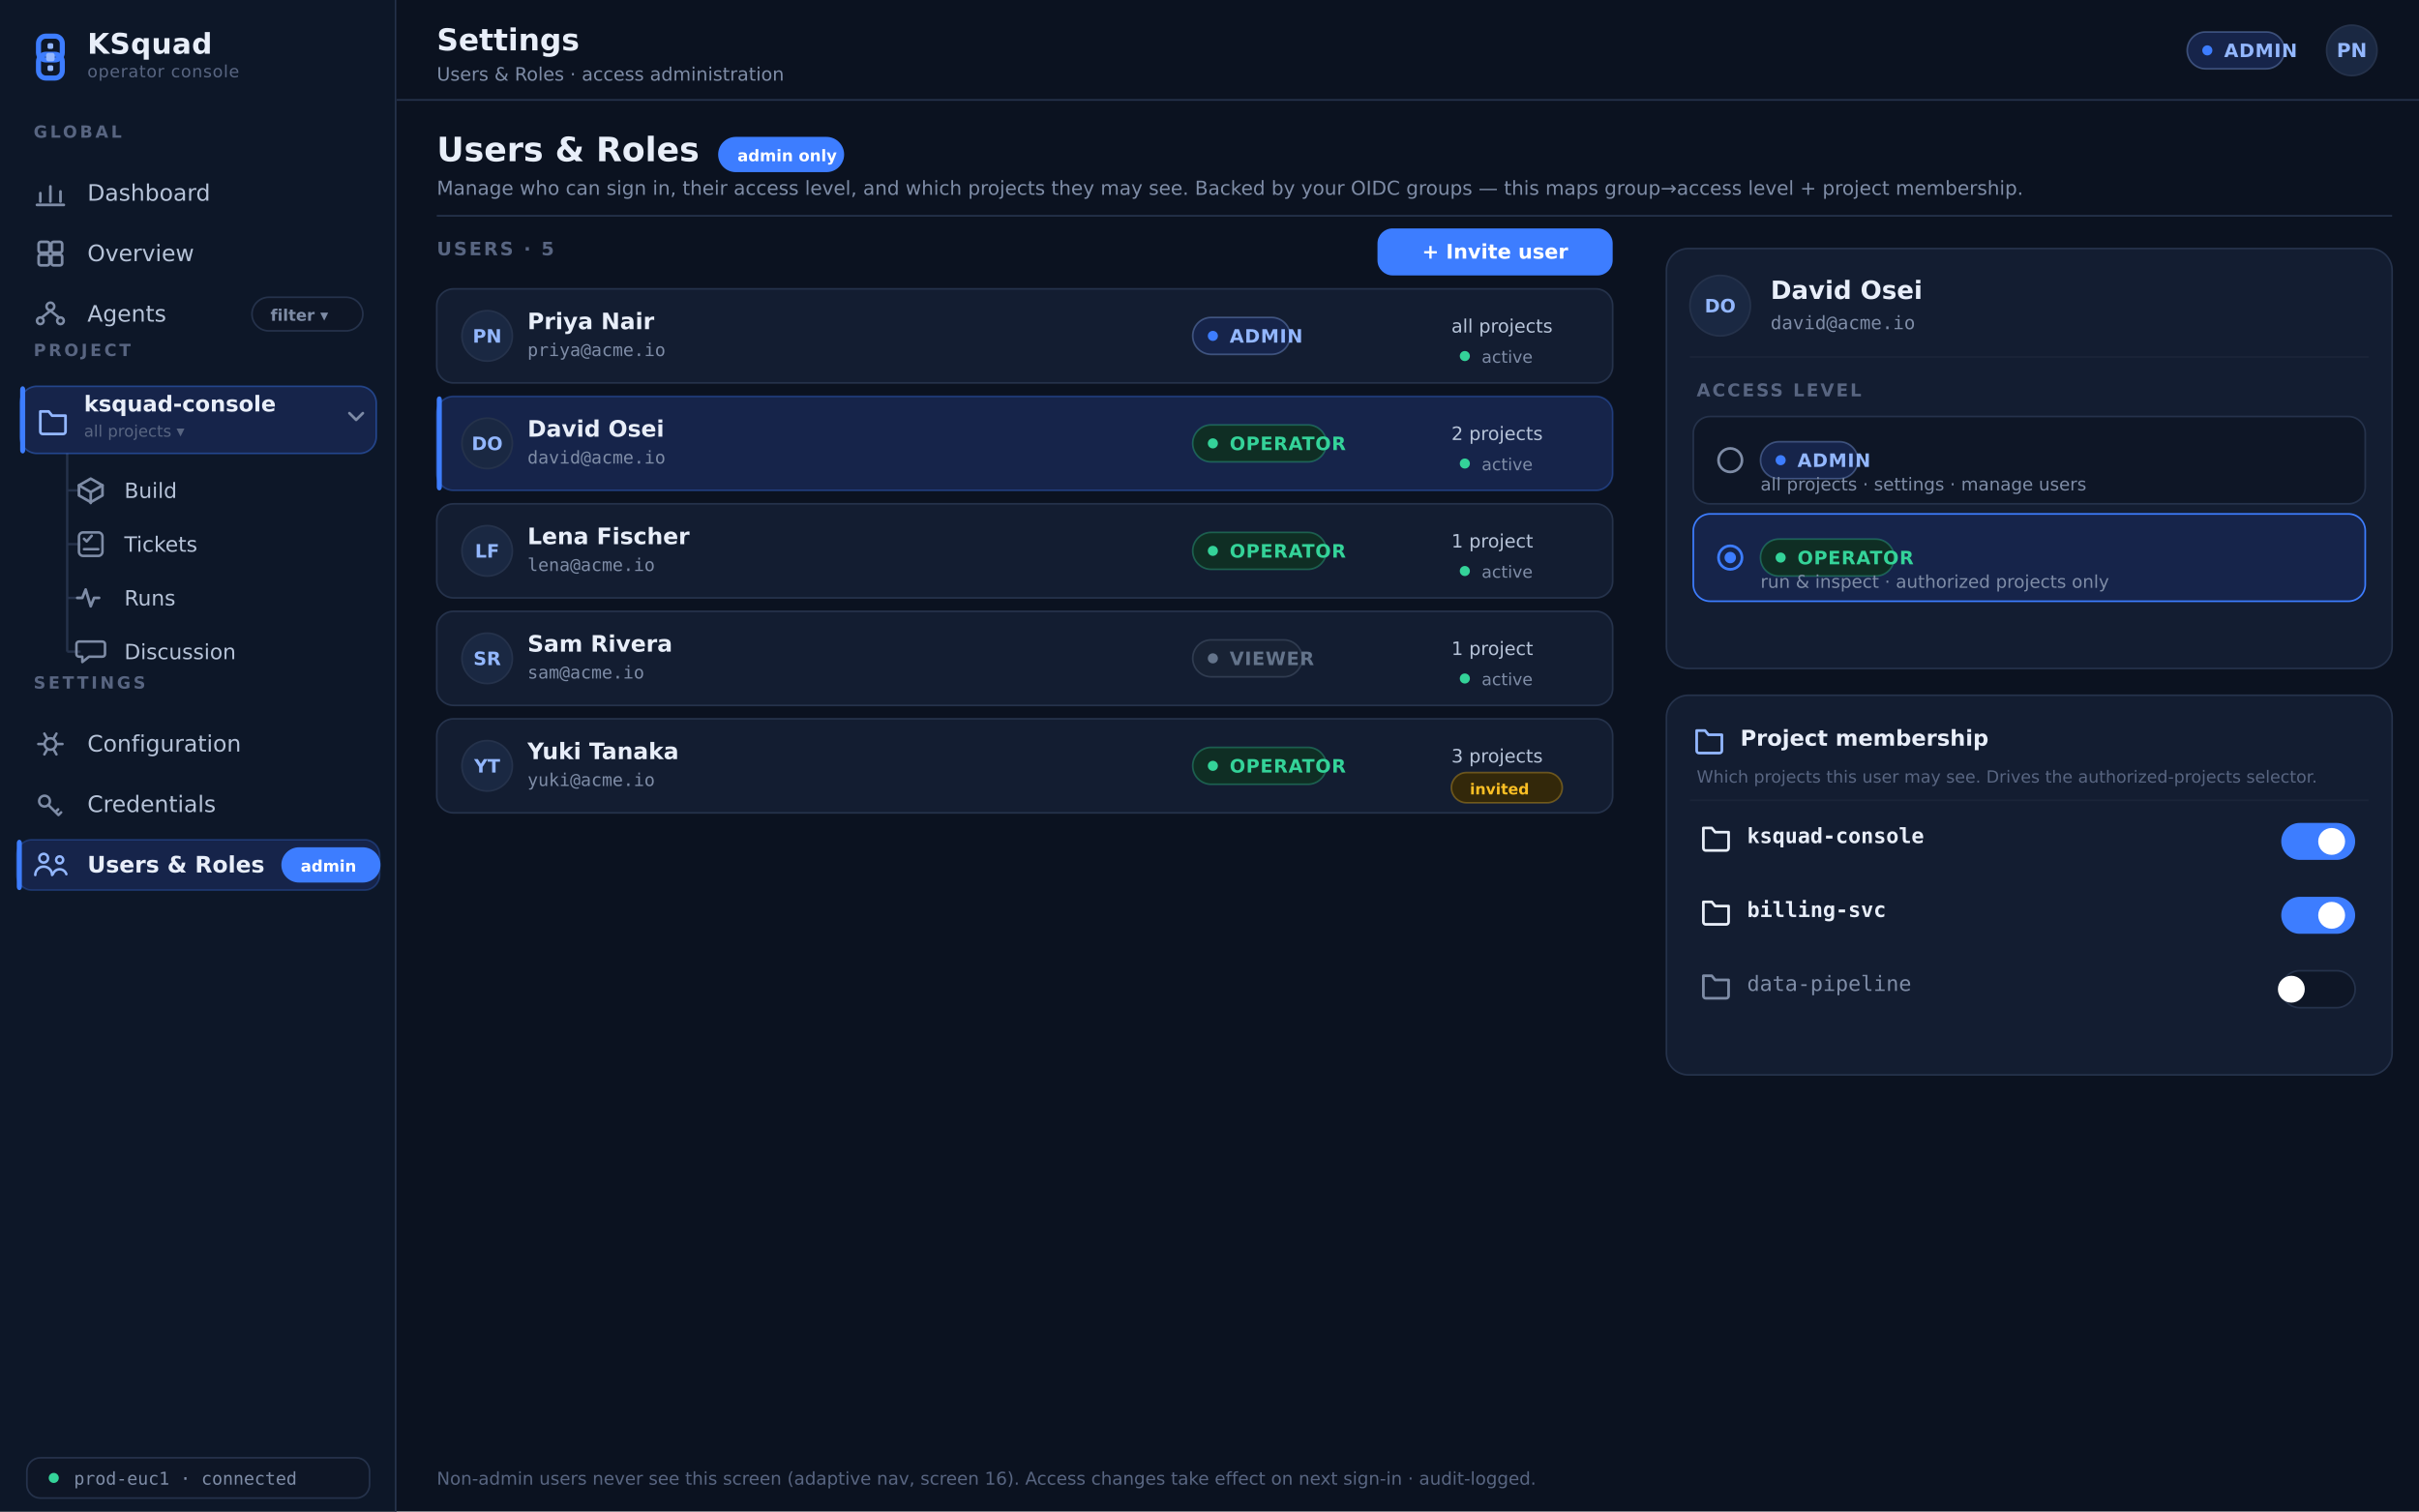
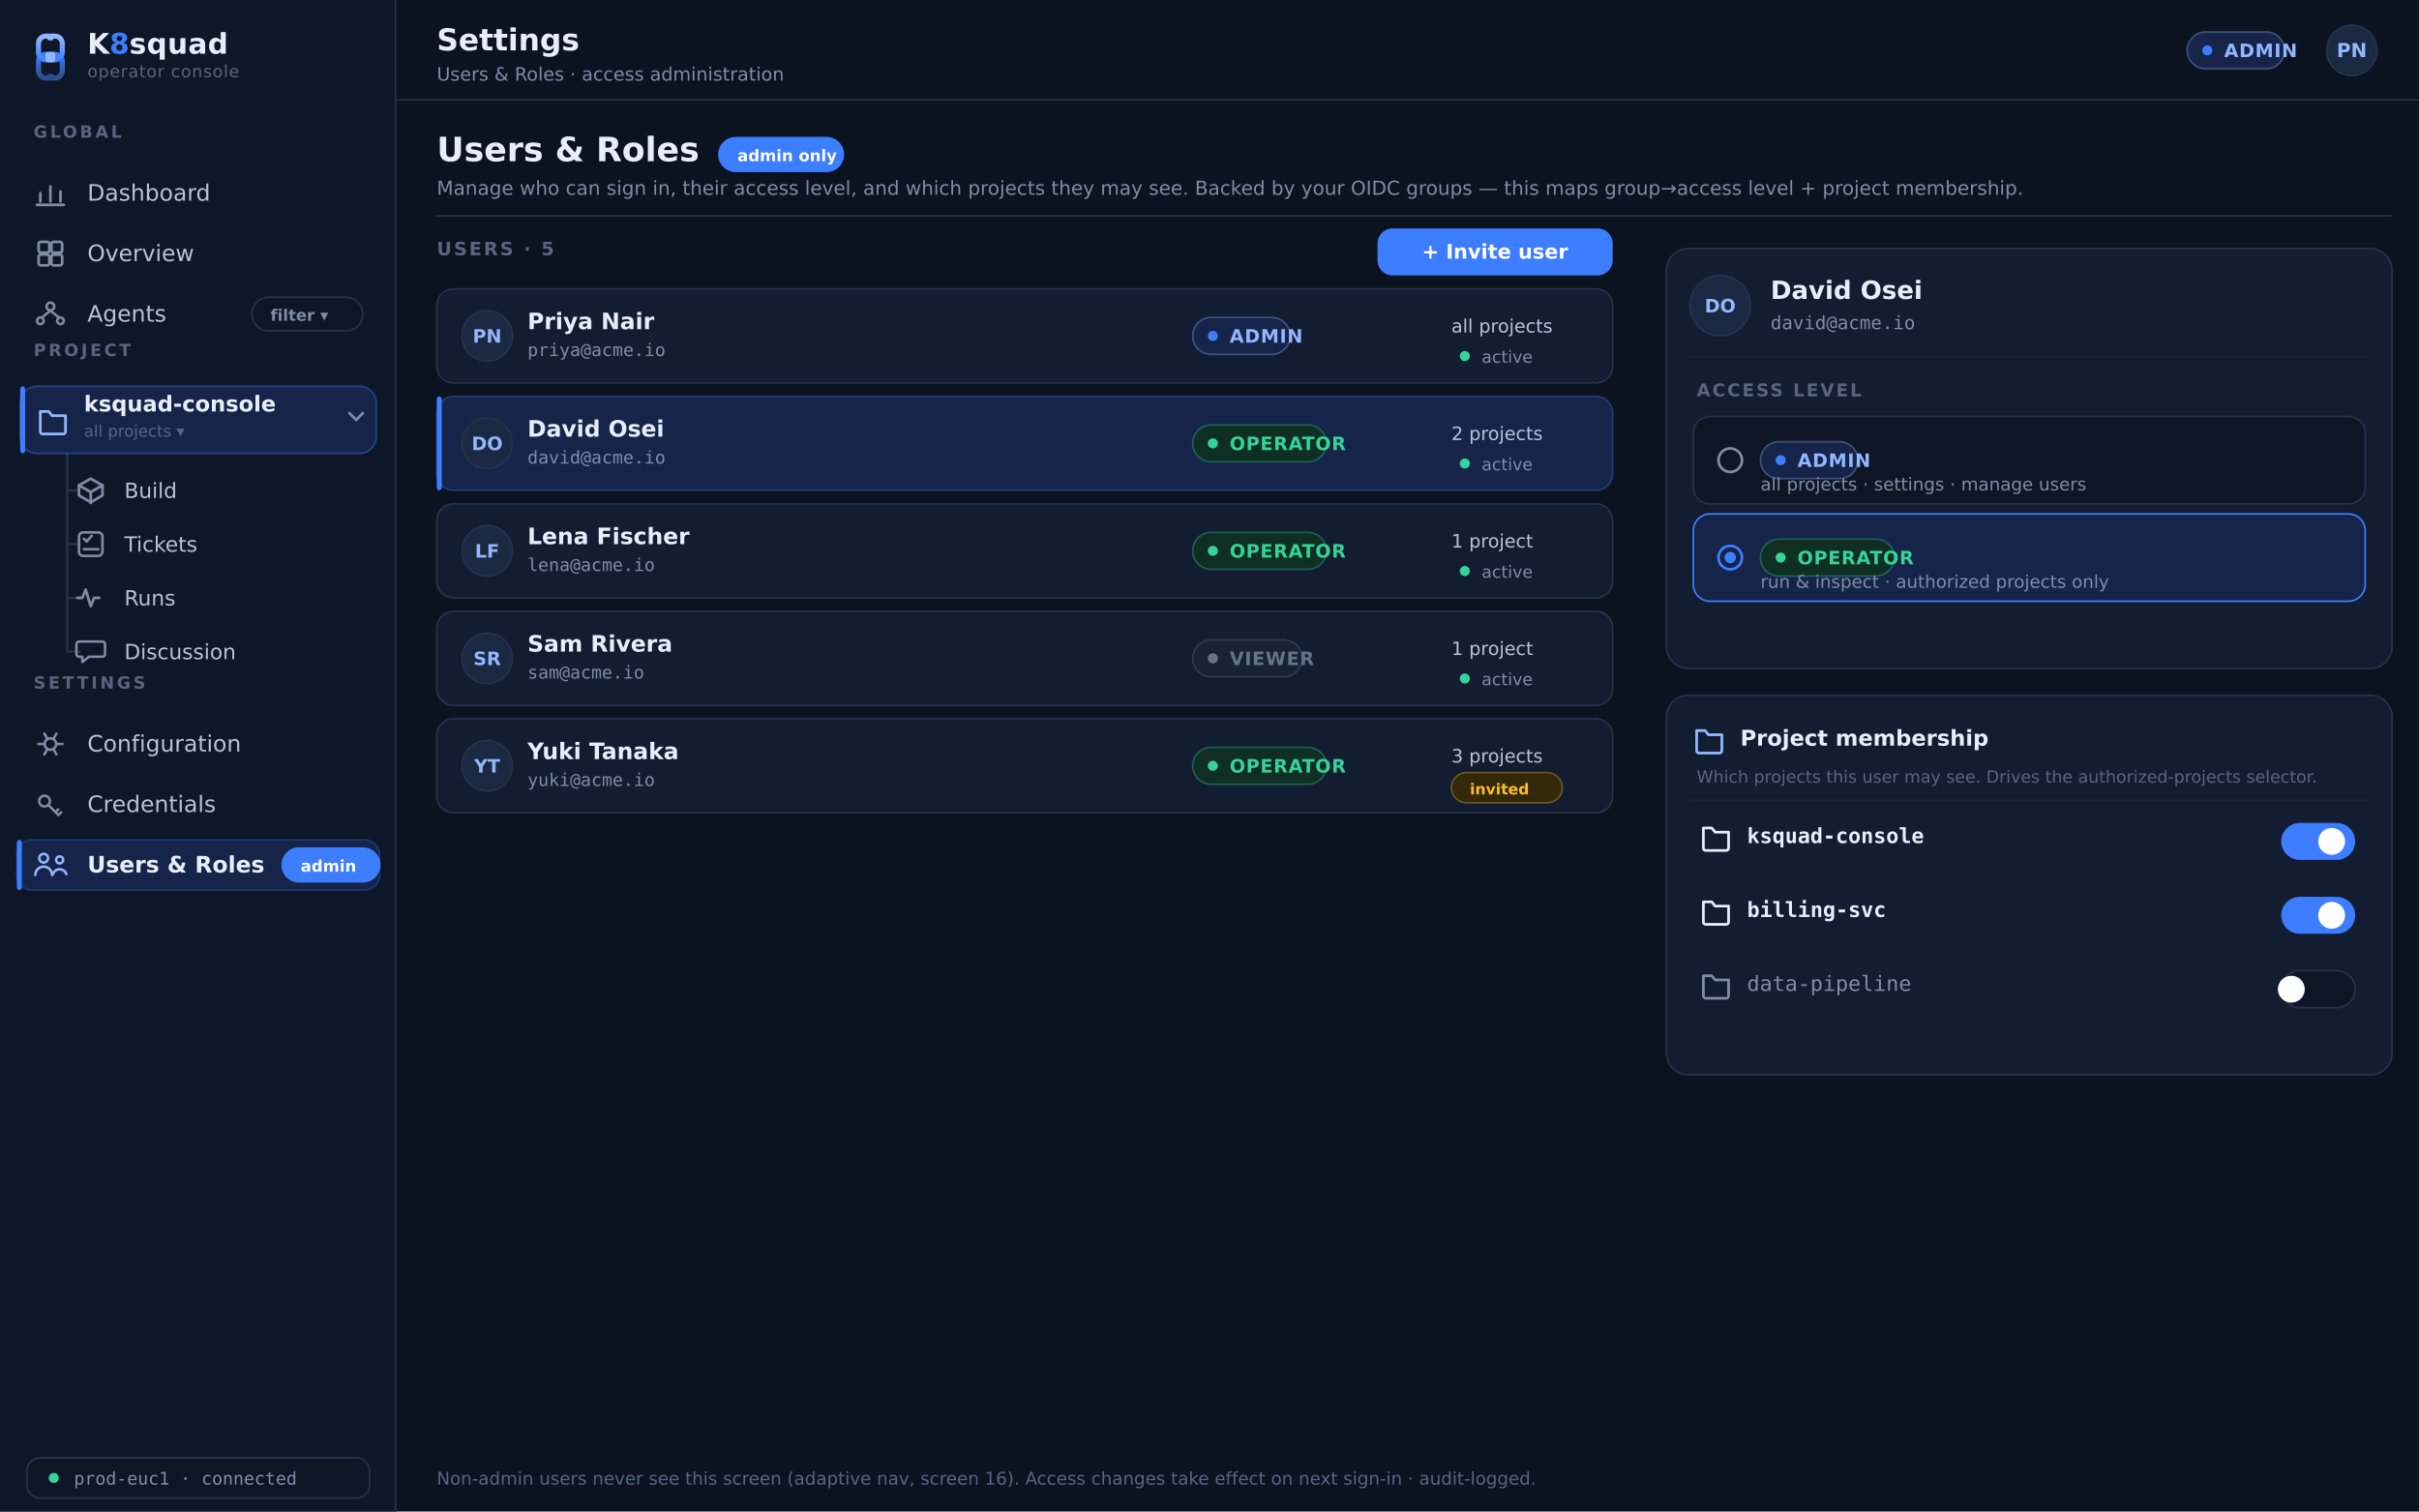
<svg xmlns="http://www.w3.org/2000/svg" width="1440" height="900" viewBox="0 0 1440 900" font-family="DejaVu Sans">
+   <defs>
+     <linearGradient id="ringTop" x1="0" y1="0" x2="0" y2="1">
+       <stop offset="0" stop-color="#93B7FF" />
+       <stop offset="1" stop-color="#3D7DFF" />
+     </linearGradient>
+     <linearGradient id="ringBot" x1="0" y1="0" x2="0" y2="1">
+       <stop offset="0" stop-color="#3D7DFF" />
+       <stop offset="1" stop-color="#2E4E8C" />
+     </linearGradient>
+   </defs>
  <rect x="0" y="0" width="1440" height="900" rx="0" ry="0" fill="#0B1220" stroke="none" stroke-width="1" />
  <rect x="0" y="0" width="236" height="900" rx="0" ry="0" fill="#0D1728" stroke="none" stroke-width="1" />
  <rect x="235" y="0" width="1" height="900" rx="0" ry="0" fill="#25324B" stroke="none" stroke-width="1" />
  <line x1="40" y1="264" x2="40" y2="388" stroke="#25324B" stroke-width="1.4" />
  <line x1="40" y1="388" x2="48" y2="388" stroke="#25324B" stroke-width="1.4" />
  <line x1="40" y1="356" x2="48" y2="356" stroke="#25324B" stroke-width="1.4" />
  <line x1="40" y1="324" x2="48" y2="324" stroke="#25324B" stroke-width="1.4" />
  <line x1="40" y1="292" x2="48" y2="292" stroke="#25324B" stroke-width="1.4" />
  <g transform="translate(30,34) scale(0.33735) translate(-50,-50)">
-     <rect x="29" y="45" width="42" height="42" rx="13" fill="none" stroke="#3D7DFF" stroke-width="9" />
-     <rect x="29" y="13" width="42" height="42" rx="13" fill="none" stroke="#3D7DFF" stroke-width="9" />
-     <rect x="45" y="25.5" width="10" height="10" rx="2.8" fill="#93B7FF" />
-     <rect x="45" y="64.5" width="10" height="10" rx="2.8" fill="#93B7FF" />
-     <rect x="42.5" y="42.5" width="15" height="15" rx="4.2" fill="#93B7FF" />
-   </g>
-   <text x="52" y="32" font-family="DejaVu Sans" font-size="17" fill="#E8EEF9" font-weight="700" text-anchor="start" letter-spacing="0.2">KSquad</text>
+     <rect x="29" y="45" width="42" height="42" rx="13" fill="none" stroke="url(#ringBot)" stroke-width="9" />
+     <rect x="29" y="13" width="42" height="42" rx="13" fill="none" stroke="url(#ringTop)" stroke-width="9" />
+     <rect x="41" y="41" width="18" height="18" rx="5" fill="#93B7FF" />
+     <rect x="44.5" y="9.5" width="11" height="11" rx="3" fill="#93B7FF" />
+     <rect x="44.5" y="79.5" width="11" height="11" rx="3" fill="#2E4E8C" />
+   </g>
+   <text x="52" y="32" font-family="DejaVu Sans" font-size="17" fill="#E8EEF9" font-weight="700" text-anchor="start" letter-spacing="0.2">K<tspan fill="#3D7DFF">8</tspan>squad</text>
  <text x="52" y="46" font-family="DejaVu Sans" font-size="10" fill="#586581" font-weight="400" text-anchor="start" letter-spacing="0.4">operator console</text>
  <text x="20" y="82" font-family="DejaVu Sans" font-size="10" fill="#586581" font-weight="700" text-anchor="start" letter-spacing="1.6">GLOBAL</text>
  <g fill="none" stroke="#7E8CA6" stroke-width="1.6" stroke-linecap="round" stroke-linejoin="round">
    <line x1="24" y1="120" x2="24" y2="115" />
    <line x1="30" y1="120" x2="30" y2="111" />
    <line x1="36" y1="120" x2="36" y2="114" />
    <line x1="22" y1="122" x2="38" y2="122" />
  </g>
  <text x="52" y="119.5" font-family="DejaVu Sans" font-size="13.5" fill="#B6C3D8" font-weight="500" text-anchor="start">Dashboard</text>
  <g fill="none" stroke="#7E8CA6" stroke-width="1.6" stroke-linecap="round" stroke-linejoin="round">
    <rect x="23" y="144" width="6.4" height="6.4" rx="1.3" />
    <rect x="30.6" y="144" width="6.4" height="6.4" rx="1.3" />
    <rect x="23" y="151.6" width="6.4" height="6.4" rx="1.3" />
    <rect x="30.6" y="151.6" width="6.4" height="6.4" rx="1.3" />
  </g>
  <text x="52" y="155.5" font-family="DejaVu Sans" font-size="13.5" fill="#B6C3D8" font-weight="500" text-anchor="start">Overview</text>
  <g fill="none" stroke="#7E8CA6" stroke-width="1.5" stroke-linecap="round" stroke-linejoin="round">
    <circle cx="30" cy="182.5" r="2.3" />
    <circle cx="24" cy="191" r="2" />
    <circle cx="36" cy="191" r="2" />
    <line x1="30" y1="185" x2="25" y2="189" />
    <line x1="30" y1="185" x2="35" y2="189" />
  </g>
  <text x="52" y="191.5" font-family="DejaVu Sans" font-size="13.5" fill="#B6C3D8" font-weight="500" text-anchor="start">Agents</text>
  <rect x="150" y="177" width="66" height="20" rx="10.0" ry="10.0" fill="#0E1626" stroke="#25324B" stroke-width="1" />
  <text x="161" y="191.0" font-family="DejaVu Sans" font-size="9.5" fill="#7E8CA6" font-weight="600" text-anchor="start">filter ▾</text>
  <text x="20" y="212" font-family="DejaVu Sans" font-size="10" fill="#586581" font-weight="700" text-anchor="start" letter-spacing="1.6">PROJECT</text>
  <rect x="12" y="230" width="212" height="40" rx="10" ry="10" fill="#16244A" stroke="#3D7DFF66" stroke-width="1" />
  <rect x="12" y="230" width="3" height="40" rx="2" ry="2" fill="#3D7DFF" stroke="none" stroke-width="1" />
  <g fill="none" stroke="#93B7FF" stroke-width="1.6" stroke-linecap="round" stroke-linejoin="round">
    <path d="M24 245 h5 l2 2.5 h8 v9.5 a1.4 1.4 0 0 1 -1.4 1.4 h-12.2 a1.4 1.4 0 0 1 -1.4 -1.4 z" />
  </g>
  <text x="50" y="245" font-family="DejaVu Sans" font-size="13" fill="#E8EEF9" font-weight="700" text-anchor="start">ksquad-console</text>
  <text x="50" y="260" font-family="DejaVu Sans" font-size="9.5" fill="#586581" font-weight="400" text-anchor="start">all projects  ▾</text>
  <path d="M208 246 l4 4 l4 -4" fill="none" stroke="#7E8CA6" stroke-width="1.6" stroke-linecap="round" stroke-linejoin="round" />
  <g fill="none" stroke="#7E8CA6" stroke-width="1.6" stroke-linecap="round" stroke-linejoin="round">
    <path d="M54 285 l7 4 v6 l-7 4 l-7 -4 v-6 z" />
    <path d="M47 289 l7 4 l7 -4" />
    <path d="M54 293 v6.5" />
  </g>
  <text x="74" y="296.5" font-family="DejaVu Sans" font-size="12.5" fill="#B6C3D8" font-weight="500" text-anchor="start">Build</text>
  <g fill="none" stroke="#7E8CA6" stroke-width="1.5" stroke-linecap="round" stroke-linejoin="round">
    <rect x="47" y="317" width="14" height="14" rx="2.5" />
    <path d="M50 320.8 l1.6 1.6 l3 -3.4" />
    <line x1="50" y1="327" x2="58.5" y2="327" />
  </g>
  <text x="74" y="328.5" font-family="DejaVu Sans" font-size="12.5" fill="#B6C3D8" font-weight="500" text-anchor="start">Tickets</text>
  <g fill="none" stroke="#7E8CA6" stroke-width="1.6" stroke-linecap="round" stroke-linejoin="round">
    <path d="M46 356 h3 l2 -5 l3 10 l2 -5 h3" />
  </g>
  <text x="74" y="360.5" font-family="DejaVu Sans" font-size="12.5" fill="#B6C3D8" font-weight="500" text-anchor="start">Runs</text>
  <g fill="none" stroke="#7E8CA6" stroke-width="1.5" stroke-linecap="round" stroke-linejoin="round">
    <path d="M47 382 h14 a1.5 1.5 0 0 1 1.5 1.5 v6 a1.5 1.5 0 0 1 -1.5 1.5 h-8 l-4 3.2 v-3.2 h-2 a1.5 1.5 0 0 1 -1.5 -1.5 v-6 a1.5 1.5 0 0 1 1.5 -1.5 z" />
  </g>
  <text x="74" y="392.5" font-family="DejaVu Sans" font-size="12.5" fill="#B6C3D8" font-weight="500" text-anchor="start">Discussion</text>
  <text x="20" y="410" font-family="DejaVu Sans" font-size="10" fill="#586581" font-weight="700" text-anchor="start" letter-spacing="1.6">SETTINGS</text>
  <g fill="none" stroke="#7E8CA6" stroke-width="1.5" stroke-linecap="round" stroke-linejoin="round">
    <circle cx="30" cy="443" r="3.4" />
    <line x1="34.2" y1="443.0" x2="37.2" y2="443.0" />
    <line x1="32.1" y1="446.6" x2="33.6" y2="449.2" />
    <line x1="27.9" y1="446.6" x2="26.4" y2="449.2" />
    <line x1="25.8" y1="443.0" x2="22.8" y2="443.0" />
    <line x1="27.9" y1="439.4" x2="26.4" y2="436.8" />
    <line x1="32.1" y1="439.4" x2="33.6" y2="436.8" />
  </g>
  <text x="52" y="447.5" font-family="DejaVu Sans" font-size="13.5" fill="#B6C3D8" font-weight="500" text-anchor="start">Configuration</text>
  <g fill="none" stroke="#7E8CA6" stroke-width="1.5" stroke-linecap="round" stroke-linejoin="round">
    <circle cx="26.5" cy="477" r="3.2" />
    <path d="M28.8 479.3 l6 6 M33 483.5 l1.6 -1.6 M34.8 485.3 l1.6 -1.6" />
  </g>
  <text x="52" y="483.5" font-family="DejaVu Sans" font-size="13.5" fill="#B6C3D8" font-weight="500" text-anchor="start">Credentials</text>
  <rect x="10" y="500" width="216" height="30" rx="9" ry="9" fill="#16244A" stroke="#3D7DFF44" stroke-width="1" />
  <rect x="10" y="500" width="3" height="30" rx="2" ry="2" fill="#3D7DFF" stroke="none" stroke-width="1" />
  <g fill="none" stroke="#93B7FF" stroke-width="1.5" stroke-linecap="round" stroke-linejoin="round">
    <circle cx="26" cy="511" r="2.6" />
    <path d="M21 521 a5 5 0 0 1 10 0" />
    <circle cx="35.5" cy="512" r="2.1" />
    <path d="M31.5 520.5 a4.2 4.2 0 0 1 8 0" />
  </g>
  <text x="52" y="519.5" font-family="DejaVu Sans" font-size="13.5" fill="#E8EEF9" font-weight="600" text-anchor="start">Users &amp; Roles</text>
  <rect x="168" y="505" width="58" height="20" rx="10.0" ry="10.0" fill="#3D7DFF" stroke="#3D7DFF" stroke-width="1" />
  <text x="179" y="519.0" font-family="DejaVu Sans" font-size="9.5" fill="#fff" font-weight="600" text-anchor="start">admin</text>
  <rect x="16" y="868" width="204" height="24" rx="8" ry="8" fill="#0E1626" stroke="#25324B" stroke-width="1" />
  <circle cx="32" cy="880" r="3" fill="#34D399" />
  <text x="44" y="884" font-family="DejaVu Sans Mono" font-size="10.5" fill="#7E8CA6" font-weight="400" text-anchor="start">prod-euc1 · connected</text>
  <rect x="236" y="0" width="1204" height="60" rx="0" ry="0" fill="#0B1220" stroke="none" stroke-width="1" />
  <rect x="236" y="59" width="1204" height="1" rx="0" ry="0" fill="#25324B" stroke="none" stroke-width="1" />
  <text x="260" y="30" font-family="DejaVu Sans" font-size="18" fill="#E8EEF9" font-weight="700" text-anchor="start">Settings</text>
  <text x="260" y="48" font-family="DejaVu Sans" font-size="11" fill="#7E8CA6" font-weight="400" text-anchor="start">Users &amp; Roles · access administration</text>
  <rect x="1302.0" y="19" width="58.0" height="22" rx="11.0" ry="11.0" fill="#16244A" stroke="#93B7FF55" stroke-width="1" />
  <circle cx="1314.0" cy="30.0" r="3" fill="#3D7DFF" />
  <text x="1324.0" y="34.0" font-family="DejaVu Sans" font-size="11" fill="#93B7FF" font-weight="700" text-anchor="start" letter-spacing="0.4">ADMIN</text>
  <circle cx="1400" cy="30" r="15" fill="#1A2842" stroke="#25324B" />
  <text x="1400" y="34" font-family="DejaVu Sans" font-size="11.5" fill="#93B7FF" font-weight="700" text-anchor="middle">PN</text>
  <text x="260" y="96" font-family="DejaVu Sans" font-size="20" fill="#E8EEF9" font-weight="700" text-anchor="start">Users &amp; Roles</text>
  <rect x="428" y="82" width="74" height="20" rx="10.0" ry="10.0" fill="#3D7DFF" stroke="#3D7DFF" stroke-width="1" />
  <text x="439" y="96.0" font-family="DejaVu Sans" font-size="9.5" fill="#fff" font-weight="600" text-anchor="start">admin only</text>
  <text x="260" y="116" font-family="DejaVu Sans" font-size="11.5" fill="#7E8CA6" font-weight="400" text-anchor="start">Manage who can sign in, their access level, and which projects they may see. Backed by your OIDC groups — this maps group→access level + project membership.</text>
  <rect x="260" y="128" width="1164" height="1" rx="0" ry="0" fill="#25324B" stroke="none" stroke-width="1" />
  <text x="260" y="152" font-family="DejaVu Sans" font-size="11" fill="#586581" font-weight="700" text-anchor="start" letter-spacing="1.2">USERS · 5</text>
  <rect x="820" y="136" width="140" height="28" rx="9" ry="9" fill="#3D7DFF" stroke="none" stroke-width="1" />
  <text x="890" y="154" font-family="DejaVu Sans" font-size="12" fill="#fff" font-weight="700" text-anchor="middle">+ Invite user</text>
  <rect x="260" y="172" width="700" height="56" rx="10" ry="10" fill="#131D31" stroke="#25324B" stroke-width="1" />
  <circle cx="290" cy="200" r="15" fill="#1A2842" stroke="#25324B" />
  <text x="290" y="204" font-family="DejaVu Sans" font-size="11" fill="#93B7FF" font-weight="700" text-anchor="middle">PN</text>
  <text x="314" y="196" font-family="DejaVu Sans" font-size="13.5" fill="#E8EEF9" font-weight="700" text-anchor="start">Priya Nair</text>
  <text x="314" y="212" font-family="DejaVu Sans Mono" font-size="10.5" fill="#7E8CA6" font-weight="400" text-anchor="start">priya@acme.io</text>
  <rect x="710" y="189" width="58.0" height="22" rx="11.0" ry="11.0" fill="#16244A" stroke="#93B7FF55" stroke-width="1" />
  <circle cx="722" cy="200.0" r="3" fill="#3D7DFF" />
  <text x="732" y="204.0" font-family="DejaVu Sans" font-size="11" fill="#93B7FF" font-weight="700" text-anchor="start" letter-spacing="0.4">ADMIN</text>
  <text x="864" y="198" font-family="DejaVu Sans" font-size="11" fill="#B6C3D8" font-weight="400" text-anchor="start">all projects</text>
  <circle cx="872" cy="212" r="3" fill="#34D399" />
  <text x="882" y="216" font-family="DejaVu Sans" font-size="10" fill="#7E8CA6" font-weight="400" text-anchor="start">active</text>
  <rect x="260" y="236" width="700" height="56" rx="10" ry="10" fill="#16244A" stroke="#3D7DFF55" stroke-width="1" />
  <rect x="260" y="236" width="3" height="56" rx="2" ry="2" fill="#3D7DFF" stroke="none" stroke-width="1" />
  <circle cx="290" cy="264" r="15" fill="#1A2842" stroke="#25324B" />
  <text x="290" y="268" font-family="DejaVu Sans" font-size="11" fill="#93B7FF" font-weight="700" text-anchor="middle">DO</text>
  <text x="314" y="260" font-family="DejaVu Sans" font-size="13.5" fill="#E8EEF9" font-weight="700" text-anchor="start">David Osei</text>
  <text x="314" y="276" font-family="DejaVu Sans Mono" font-size="10.5" fill="#7E8CA6" font-weight="400" text-anchor="start">david@acme.io</text>
  <rect x="710" y="253" width="79.6" height="22" rx="11.0" ry="11.0" fill="#0F2E24" stroke="#34D39955" stroke-width="1" />
  <circle cx="722" cy="264.0" r="3" fill="#34D399" />
  <text x="732" y="268.0" font-family="DejaVu Sans" font-size="11" fill="#34D399" font-weight="700" text-anchor="start" letter-spacing="0.4">OPERATOR</text>
  <text x="864" y="262" font-family="DejaVu Sans" font-size="11" fill="#B6C3D8" font-weight="400" text-anchor="start">2 projects</text>
  <circle cx="872" cy="276" r="3" fill="#34D399" />
  <text x="882" y="280" font-family="DejaVu Sans" font-size="10" fill="#7E8CA6" font-weight="400" text-anchor="start">active</text>
  <rect x="260" y="300" width="700" height="56" rx="10" ry="10" fill="#131D31" stroke="#25324B" stroke-width="1" />
  <circle cx="290" cy="328" r="15" fill="#1A2842" stroke="#25324B" />
  <text x="290" y="332" font-family="DejaVu Sans" font-size="11" fill="#93B7FF" font-weight="700" text-anchor="middle">LF</text>
  <text x="314" y="324" font-family="DejaVu Sans" font-size="13.5" fill="#E8EEF9" font-weight="700" text-anchor="start">Lena Fischer</text>
  <text x="314" y="340" font-family="DejaVu Sans Mono" font-size="10.5" fill="#7E8CA6" font-weight="400" text-anchor="start">lena@acme.io</text>
  <rect x="710" y="317" width="79.6" height="22" rx="11.0" ry="11.0" fill="#0F2E24" stroke="#34D39955" stroke-width="1" />
  <circle cx="722" cy="328.0" r="3" fill="#34D399" />
  <text x="732" y="332.0" font-family="DejaVu Sans" font-size="11" fill="#34D399" font-weight="700" text-anchor="start" letter-spacing="0.4">OPERATOR</text>
  <text x="864" y="326" font-family="DejaVu Sans" font-size="11" fill="#B6C3D8" font-weight="400" text-anchor="start">1 project</text>
  <circle cx="872" cy="340" r="3" fill="#34D399" />
  <text x="882" y="344" font-family="DejaVu Sans" font-size="10" fill="#7E8CA6" font-weight="400" text-anchor="start">active</text>
  <rect x="260" y="364" width="700" height="56" rx="10" ry="10" fill="#131D31" stroke="#25324B" stroke-width="1" />
  <circle cx="290" cy="392" r="15" fill="#1A2842" stroke="#25324B" />
  <text x="290" y="396" font-family="DejaVu Sans" font-size="11" fill="#93B7FF" font-weight="700" text-anchor="middle">SR</text>
  <text x="314" y="388" font-family="DejaVu Sans" font-size="13.5" fill="#E8EEF9" font-weight="700" text-anchor="start">Sam Rivera</text>
  <text x="314" y="404" font-family="DejaVu Sans Mono" font-size="10.5" fill="#7E8CA6" font-weight="400" text-anchor="start">sam@acme.io</text>
  <rect x="710" y="381" width="65.2" height="22" rx="11.0" ry="11.0" fill="#182234" stroke="#64748B55" stroke-width="1" />
  <circle cx="722" cy="392.0" r="3" fill="#64748B" />
  <text x="732" y="396.0" font-family="DejaVu Sans" font-size="11" fill="#64748B" font-weight="700" text-anchor="start" letter-spacing="0.4">VIEWER</text>
  <text x="864" y="390" font-family="DejaVu Sans" font-size="11" fill="#B6C3D8" font-weight="400" text-anchor="start">1 project</text>
  <circle cx="872" cy="404" r="3" fill="#34D399" />
  <text x="882" y="408" font-family="DejaVu Sans" font-size="10" fill="#7E8CA6" font-weight="400" text-anchor="start">active</text>
  <rect x="260" y="428" width="700" height="56" rx="10" ry="10" fill="#131D31" stroke="#25324B" stroke-width="1" />
  <circle cx="290" cy="456" r="15" fill="#1A2842" stroke="#25324B" />
  <text x="290" y="460" font-family="DejaVu Sans" font-size="11" fill="#93B7FF" font-weight="700" text-anchor="middle">YT</text>
  <text x="314" y="452" font-family="DejaVu Sans" font-size="13.5" fill="#E8EEF9" font-weight="700" text-anchor="start">Yuki Tanaka</text>
  <text x="314" y="468" font-family="DejaVu Sans Mono" font-size="10.5" fill="#7E8CA6" font-weight="400" text-anchor="start">yuki@acme.io</text>
  <rect x="710" y="445" width="79.6" height="22" rx="11.0" ry="11.0" fill="#0F2E24" stroke="#34D39955" stroke-width="1" />
  <circle cx="722" cy="456.0" r="3" fill="#34D399" />
  <text x="732" y="460.0" font-family="DejaVu Sans" font-size="11" fill="#34D399" font-weight="700" text-anchor="start" letter-spacing="0.4">OPERATOR</text>
  <text x="864" y="454" font-family="DejaVu Sans" font-size="11" fill="#B6C3D8" font-weight="400" text-anchor="start">3 projects</text>
  <rect x="864" y="460" width="66" height="18" rx="9.0" ry="9.0" fill="#33280A" stroke="#FBBF2455" stroke-width="1" />
  <text x="875" y="473.0" font-family="DejaVu Sans" font-size="9" fill="#FBBF24" font-weight="600" text-anchor="start">invited</text>
  <rect x="992" y="148" width="432" height="250" rx="13" ry="13" fill="#131D31" stroke="#25324B" stroke-width="1" />
  <circle cx="1024" cy="182" r="18" fill="#1A2842" stroke="#25324B" />
  <text x="1024" y="186" font-family="DejaVu Sans" font-size="11" fill="#93B7FF" font-weight="700" text-anchor="middle">DO</text>
  <text x="1054" y="178" font-family="DejaVu Sans" font-size="15" fill="#E8EEF9" font-weight="700" text-anchor="start">David Osei</text>
  <text x="1054" y="196" font-family="DejaVu Sans Mono" font-size="11" fill="#7E8CA6" font-weight="400" text-anchor="start">david@acme.io</text>
  <rect x="1006" y="212" width="404" height="1" rx="0" ry="0" fill="#1A2438" stroke="none" stroke-width="1" />
  <text x="1010" y="236" font-family="DejaVu Sans" font-size="10.5" fill="#586581" font-weight="700" text-anchor="start" letter-spacing="1.2">ACCESS LEVEL</text>
  <rect x="1008" y="248" width="400" height="52" rx="10" ry="10" fill="#0E1626" stroke="#25324B" stroke-width="1" />
  <circle cx="1030" cy="274" r="7" fill="none" stroke="#7E8CA6" stroke-width="1.6" />
  <rect x="1048" y="263" width="58.0" height="22" rx="11.0" ry="11.0" fill="#16244A" stroke="#93B7FF55" stroke-width="1" />
  <circle cx="1060" cy="274.0" r="3" fill="#3D7DFF" />
  <text x="1070" y="278.0" font-family="DejaVu Sans" font-size="11" fill="#93B7FF" font-weight="700" text-anchor="start" letter-spacing="0.4">ADMIN</text>
  <text x="1048" y="292" font-family="DejaVu Sans" font-size="10.5" fill="#7E8CA6" font-weight="400" text-anchor="start">all projects · settings · manage users</text>
  <rect x="1008" y="306" width="400" height="52" rx="10" ry="10" fill="#16244A" stroke="#3D7DFF" stroke-width="1" />
  <circle cx="1030" cy="332" r="7" fill="none" stroke="#3D7DFF" stroke-width="1.6" />
  <circle cx="1030" cy="332" r="3.4" fill="#3D7DFF" />
  <rect x="1048" y="321" width="79.6" height="22" rx="11.0" ry="11.0" fill="#0F2E24" stroke="#34D39955" stroke-width="1" />
  <circle cx="1060" cy="332.0" r="3" fill="#34D399" />
  <text x="1070" y="336.0" font-family="DejaVu Sans" font-size="11" fill="#34D399" font-weight="700" text-anchor="start" letter-spacing="0.4">OPERATOR</text>
  <text x="1048" y="350" font-family="DejaVu Sans" font-size="10.5" fill="#7E8CA6" font-weight="400" text-anchor="start">run &amp; inspect · authorized projects only</text>
  <rect x="992" y="414" width="432" height="226" rx="13" ry="13" fill="#131D31" stroke="#25324B" stroke-width="1" />
  <g fill="none" stroke="#93B7FF" stroke-width="1.6" stroke-linecap="round" stroke-linejoin="round">
    <path d="M1010 435 h5 l2 2.5 h8 v9.5 a1.4 1.4 0 0 1 -1.4 1.4 h-12.2 a1.4 1.4 0 0 1 -1.4 -1.4 z" />
  </g>
  <text x="1036" y="444" font-family="DejaVu Sans" font-size="13" fill="#E8EEF9" font-weight="700" text-anchor="start">Project membership</text>
  <text x="1010" y="466" font-family="DejaVu Sans" font-size="10" fill="#586581" font-weight="400" text-anchor="start">Which projects this user may see. Drives the authorized-projects selector.</text>
  <rect x="1006" y="476" width="404" height="1" rx="0" ry="0" fill="#1A2438" stroke="none" stroke-width="1" />
  <g fill="none" stroke="#E8EEF9" stroke-width="1.6" stroke-linecap="round" stroke-linejoin="round">
    <path d="M1014 493 h5 l2 2.5 h8 v9.5 a1.4 1.4 0 0 1 -1.4 1.4 h-12.2 a1.4 1.4 0 0 1 -1.4 -1.4 z" />
  </g>
  <text x="1040" y="502" font-family="DejaVu Sans Mono" font-size="12.5" fill="#E8EEF9" font-weight="600" text-anchor="start">ksquad-console</text>
  <rect x="1358" y="490" width="44" height="22" rx="11" ry="11" fill="#3D7DFF" stroke="none" stroke-width="1" />
  <circle cx="1388" cy="501" r="8" fill="#fff" />
  <g fill="none" stroke="#E8EEF9" stroke-width="1.6" stroke-linecap="round" stroke-linejoin="round">
    <path d="M1014 537 h5 l2 2.5 h8 v9.5 a1.4 1.4 0 0 1 -1.4 1.4 h-12.2 a1.4 1.4 0 0 1 -1.4 -1.4 z" />
  </g>
  <text x="1040" y="546" font-family="DejaVu Sans Mono" font-size="12.5" fill="#E8EEF9" font-weight="600" text-anchor="start">billing-svc</text>
  <rect x="1358" y="534" width="44" height="22" rx="11" ry="11" fill="#3D7DFF" stroke="none" stroke-width="1" />
  <circle cx="1388" cy="545" r="8" fill="#fff" />
  <g fill="none" stroke="#7E8CA6" stroke-width="1.6" stroke-linecap="round" stroke-linejoin="round">
    <path d="M1014 581 h5 l2 2.5 h8 v9.5 a1.4 1.4 0 0 1 -1.4 1.4 h-12.2 a1.4 1.4 0 0 1 -1.4 -1.4 z" />
  </g>
  <text x="1040" y="590" font-family="DejaVu Sans Mono" font-size="12.5" fill="#7E8CA6" font-weight="400" text-anchor="start">data-pipeline</text>
  <rect x="1358" y="578" width="44" height="22" rx="11" ry="11" fill="#0E1626" stroke="#25324B" stroke-width="1" />
  <circle cx="1364" cy="589" r="8" fill="#fff" />
  <text x="260" y="884" font-family="DejaVu Sans" font-size="10.5" fill="#586581" font-weight="400" text-anchor="start">Non-admin users never see this screen (adaptive nav, screen 16). Access changes take effect on next sign-in · audit-logged.</text>
</svg>
